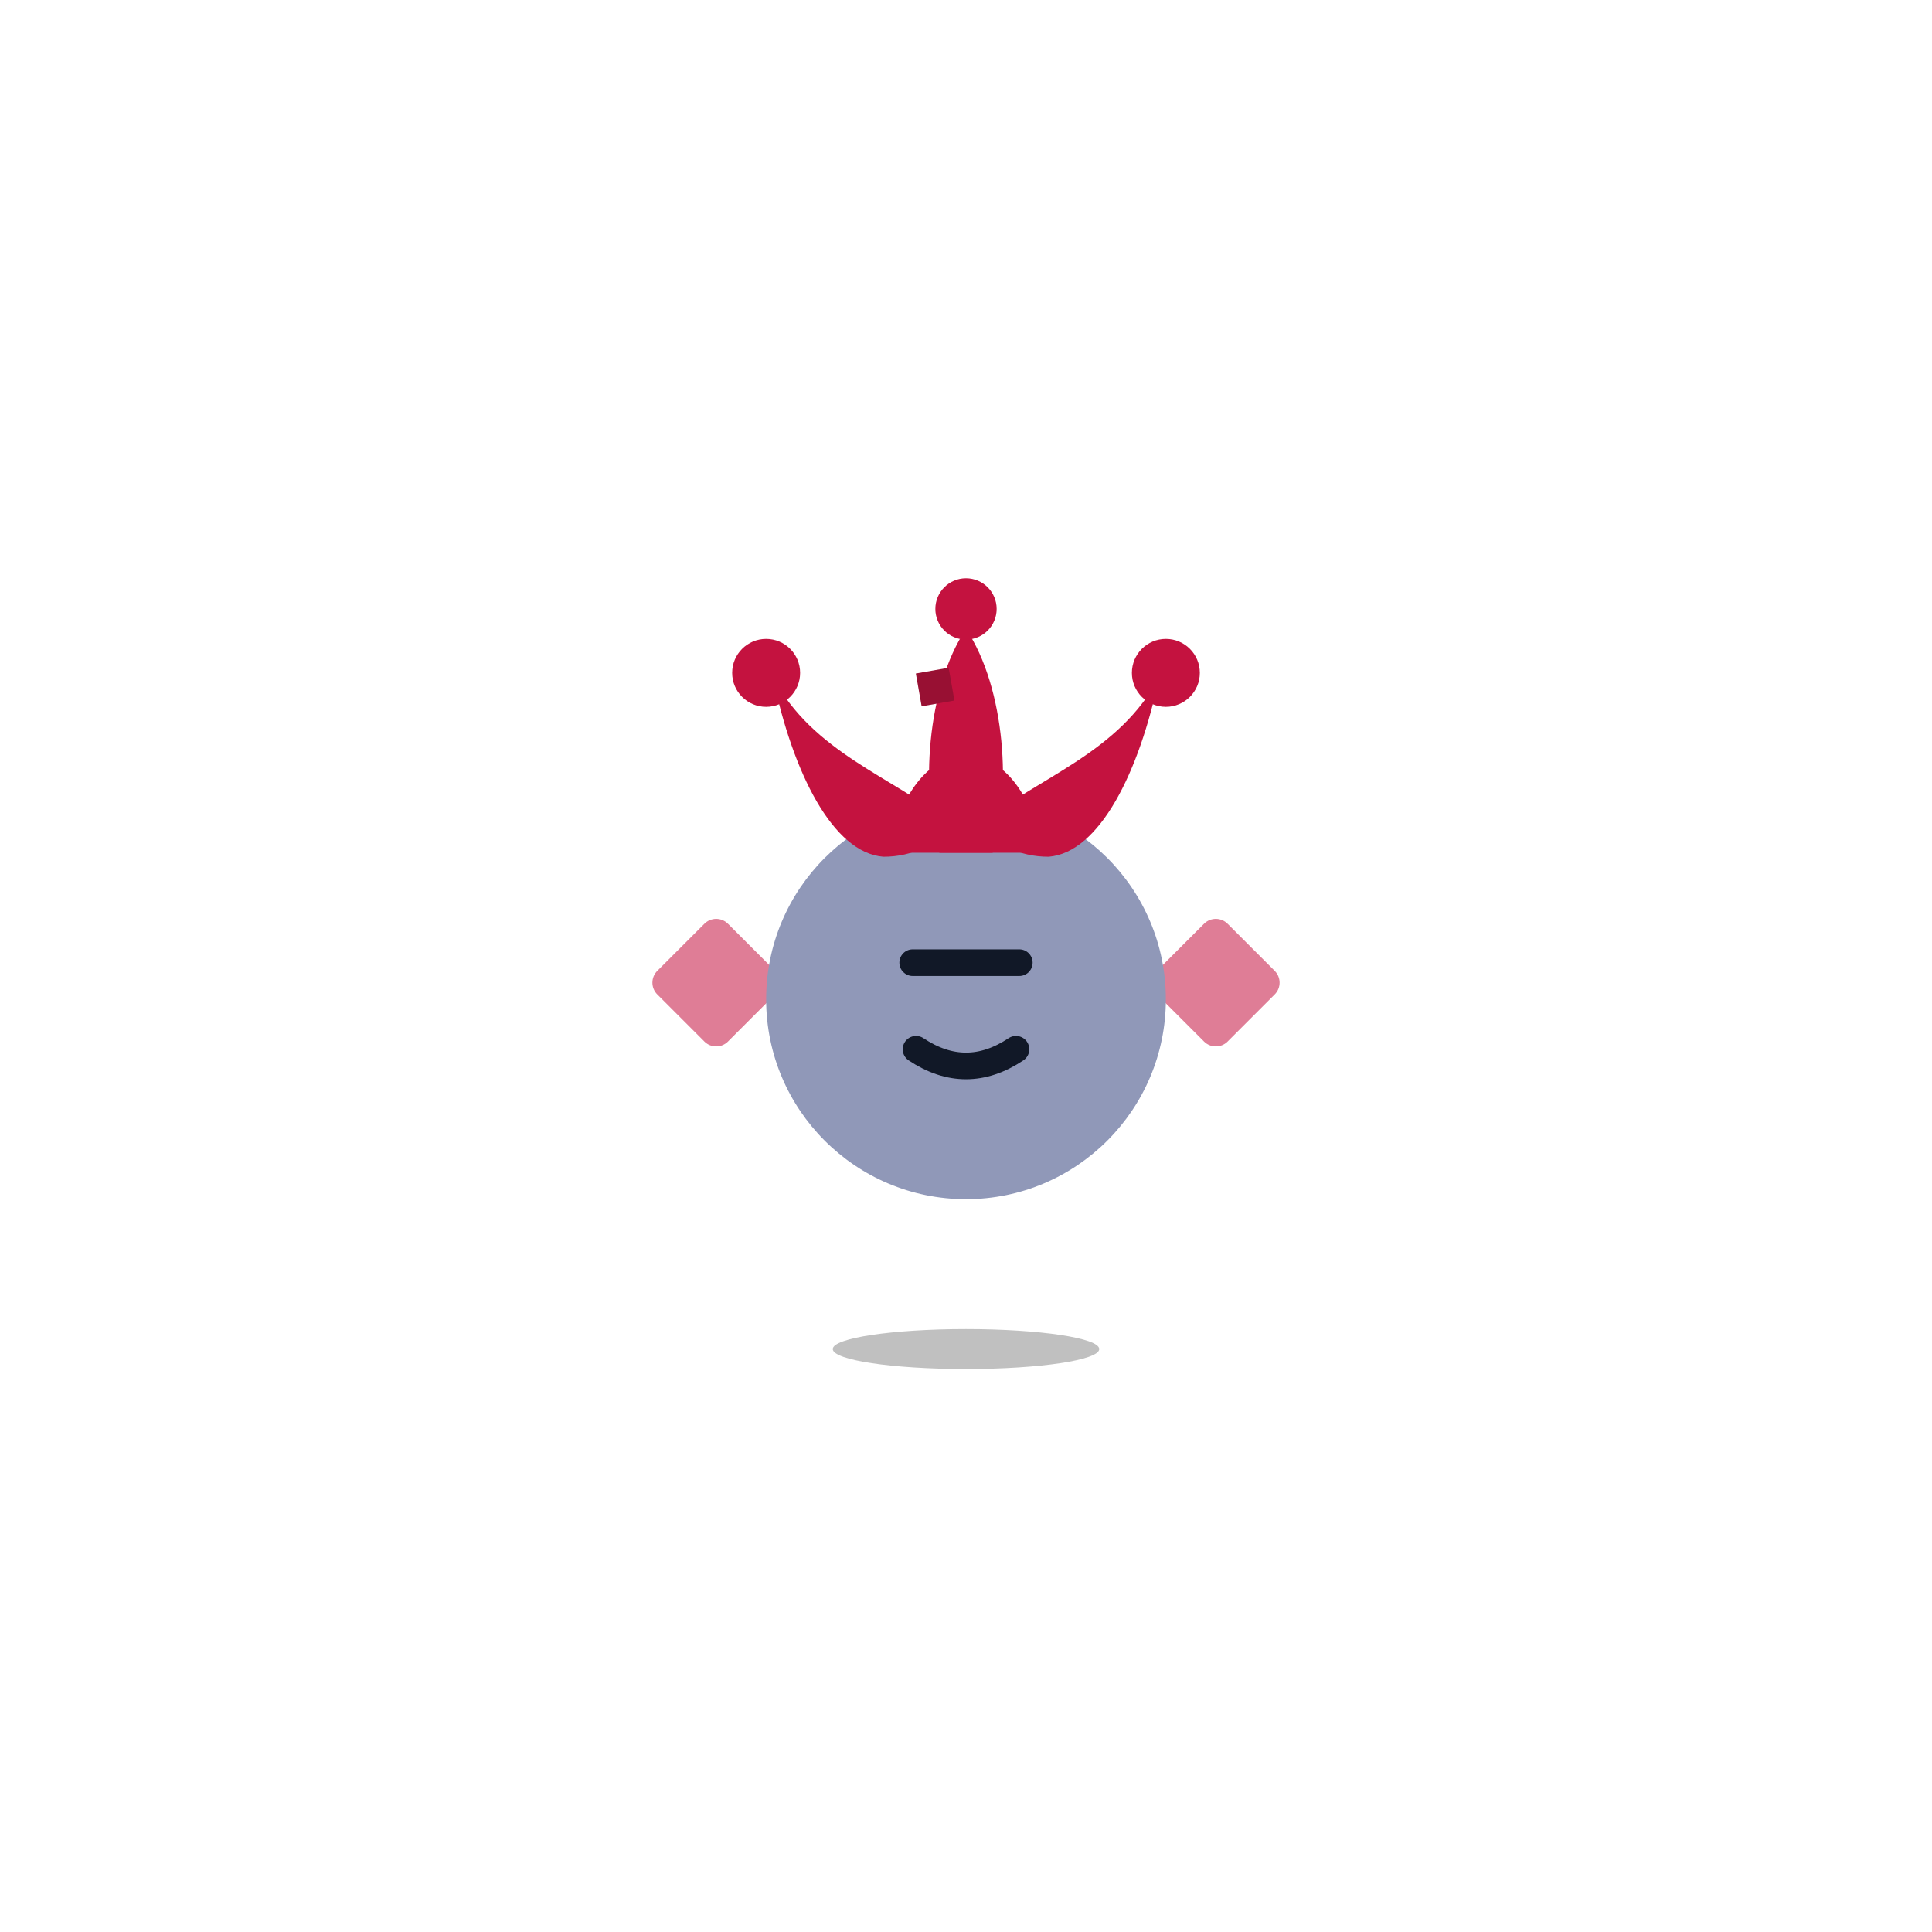
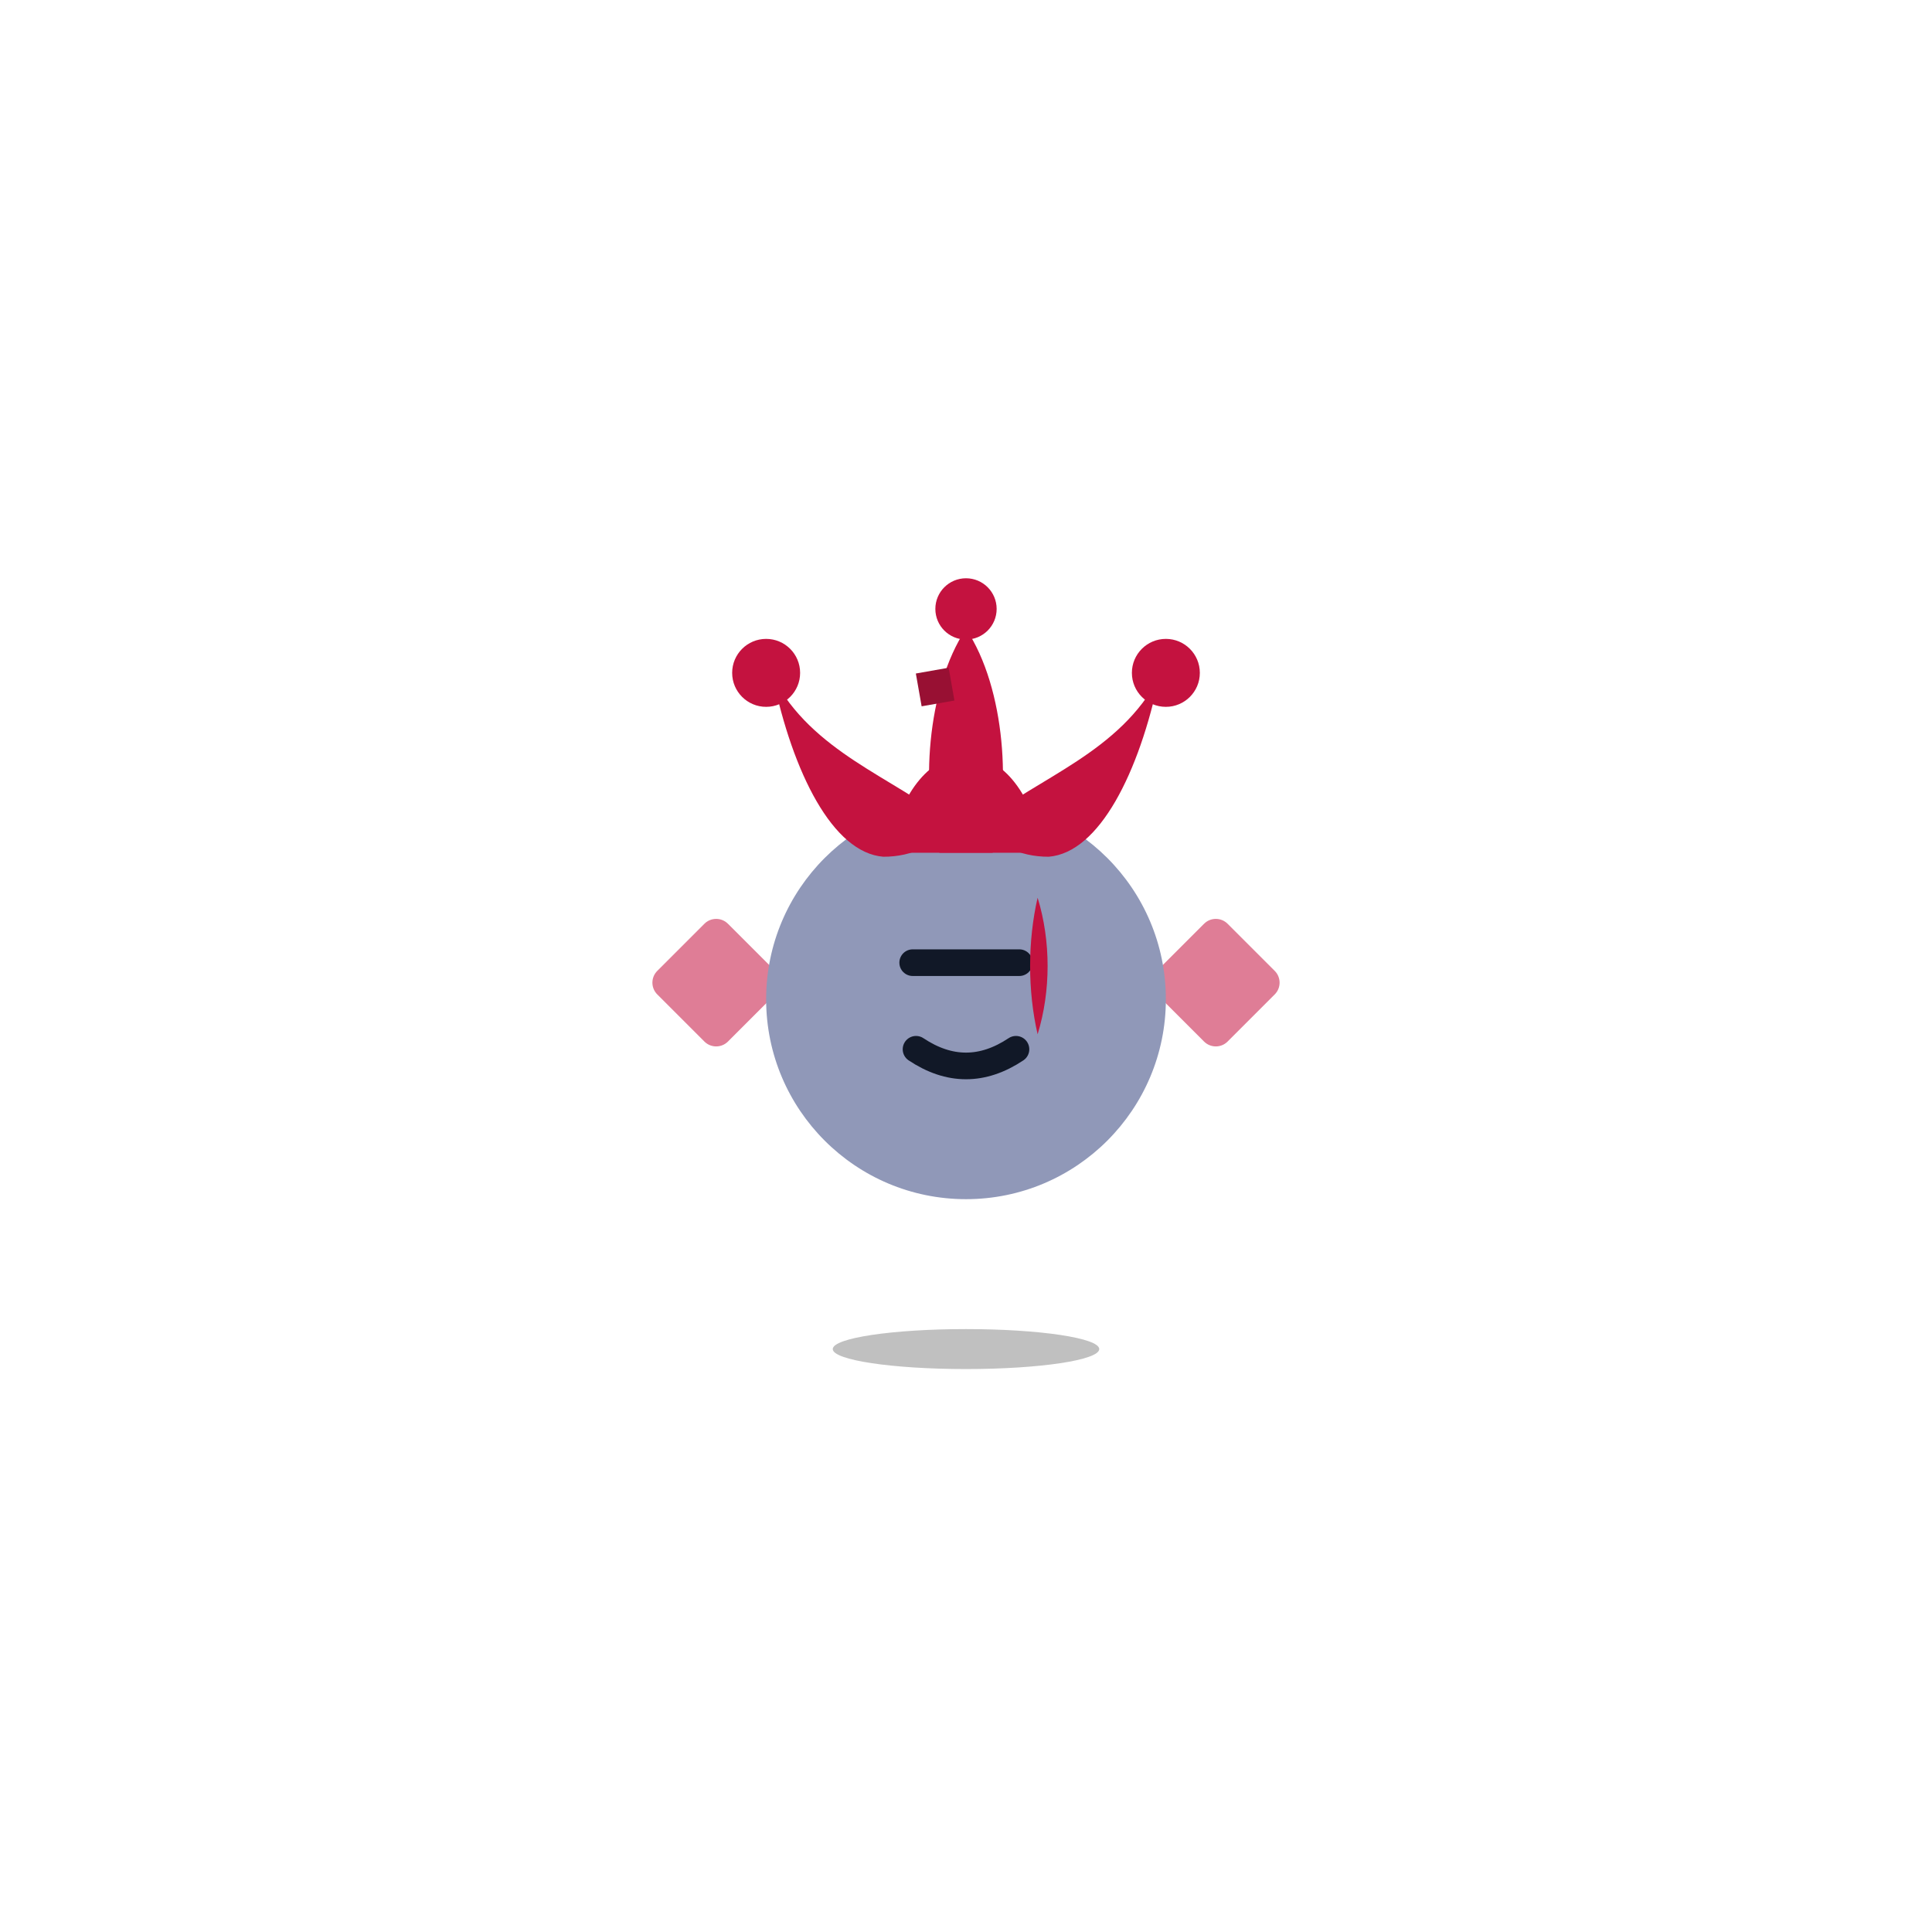
<svg xmlns="http://www.w3.org/2000/svg" viewBox="-18 -18 58 58" width="500" height="500" fill="none">
  <defs>
    <style>
    .doze-body { transform-origin:11px 18px; animation:doze-nod 2.5s ease-in-out infinite; }
    .doze-shadow { transform-origin:11px 22.5px; animation:doze-shadow 2.5s ease-in-out infinite; }
    .doze-z1 { animation:doze-z 3.5s ease-in-out infinite; animation-delay:0s; opacity:0; }
    .doze-z2 { animation:doze-z 3.5s ease-in-out infinite; animation-delay:1.2s; opacity:0; }
    @keyframes doze-nod { 0%,100%{transform:rotate(0) translateY(0)} 40%{transform:rotate(5deg) translateY(2px)} 55%{transform:rotate(-3deg) translateY(-1px)} 70%{transform:rotate(3deg) translateY(1px)} }
    @keyframes doze-shadow { 0%,100%{transform:scaleX(1);opacity:.3} 40%{transform:scaleX(1.05);opacity:.35} }
    @keyframes doze-z { 0%{opacity:0;transform:translate(14px,6px) scale(.4)} 20%{opacity:.7} 80%{opacity:.3} 100%{opacity:0;transform:translate(18px,-2px) scale(.8)} }
  </style>
    <g id="doze-pz">
      <rect x="0" y="0" width="2.5" height="0.6" />
      <rect x="1.3" y="0.6" width="0.7" height="0.7" />
      <rect x="0.5" y="1.3" width="0.7" height="0.7" />
      <rect x="0" y="2" width="2.5" height="0.6" />
    </g>
  </defs>
  <use href="#doze-pz" class="doze-z1" fill="#c4123f" />
  <use href="#doze-pz" class="doze-z2" fill="#a0a8c8" />
  <ellipse class="doze-shadow" cx="11" cy="22.5" rx="4" ry="0.6" fill="#c0c0c0" />
  <g class="doze-body">
    <rect x="2" y="10" width="3" height="3" rx="0.5" fill="#c4123f" opacity="0.55" transform="rotate(45 3.5 11.5)" />
    <rect x="17" y="10" width="3" height="3" rx="0.5" fill="#c4123f" opacity="0.55" transform="rotate(45 18.5 11.5)" />
    <rect x="5" y="6" width="12" height="12" rx="6" fill="#9098b8" />
    <g class="pet-hat" transform="translate(11.00 7.00) rotate(0.0)">
      <path d="M-0.48 -0.30 C-2.20 -1.68 -4.60 -2.40 -5.80 -4.68 C-5.20 -1.80 -4.00 0.60 -2.48 0.72 C-1.60 0.72 -0.88 0.36 -0.48 -0.30 Z" fill="#c4123f" />
      <path d="M0.48 -0.30 C2.20 -1.68 4.60 -2.40 5.80 -4.68 C5.20 -1.80 4.00 0.60 2.48 0.72 C1.60 0.72 0.88 0.36 0.48 -0.30 Z" fill="#c4123f" />
      <path d="M-2.32 0.60 C-1.60 -3.30 1.60 -3.30 2.32 0.60 Z" fill="#c4123f" />
      <path d="M0 -6.12 C-1.20 -4.32 -1.36 -1.20 -0.80 0.60 L0.80 0.60 C1.36 -1.20 1.20 -4.32 0 -6.12 Z" fill="#c4123f" />
      <circle cx="-6.00" cy="-4.80" r="1.02" fill="#c4123f" />
      <circle cx="6.00" cy="-4.80" r="1.02" fill="#c4123f" />
      <circle cx="0" cy="-6.72" r="0.92" fill="#c4123f" />
    </g>
    <rect x="10" y="2" width="1" height="1" fill="#981033" transform="rotate(-10 11 5)" />
    <rect x="9" y="10.5" width="4" height="0.8" rx="0.4" fill="#111827" />
+     <path d="M13.15 8.95 C13.55 10.25 13.55 11.75 13.15 13.05 C12.85 11.75 12.85 10.25 13.15 8.95 Z" fill="#c4123f" />
    <path d="M9.5 13.5 Q11 14.5 12.5 13.5" stroke="#111827" stroke-width="0.8" stroke-linecap="round" fill="none" />
  </g>
</svg>
